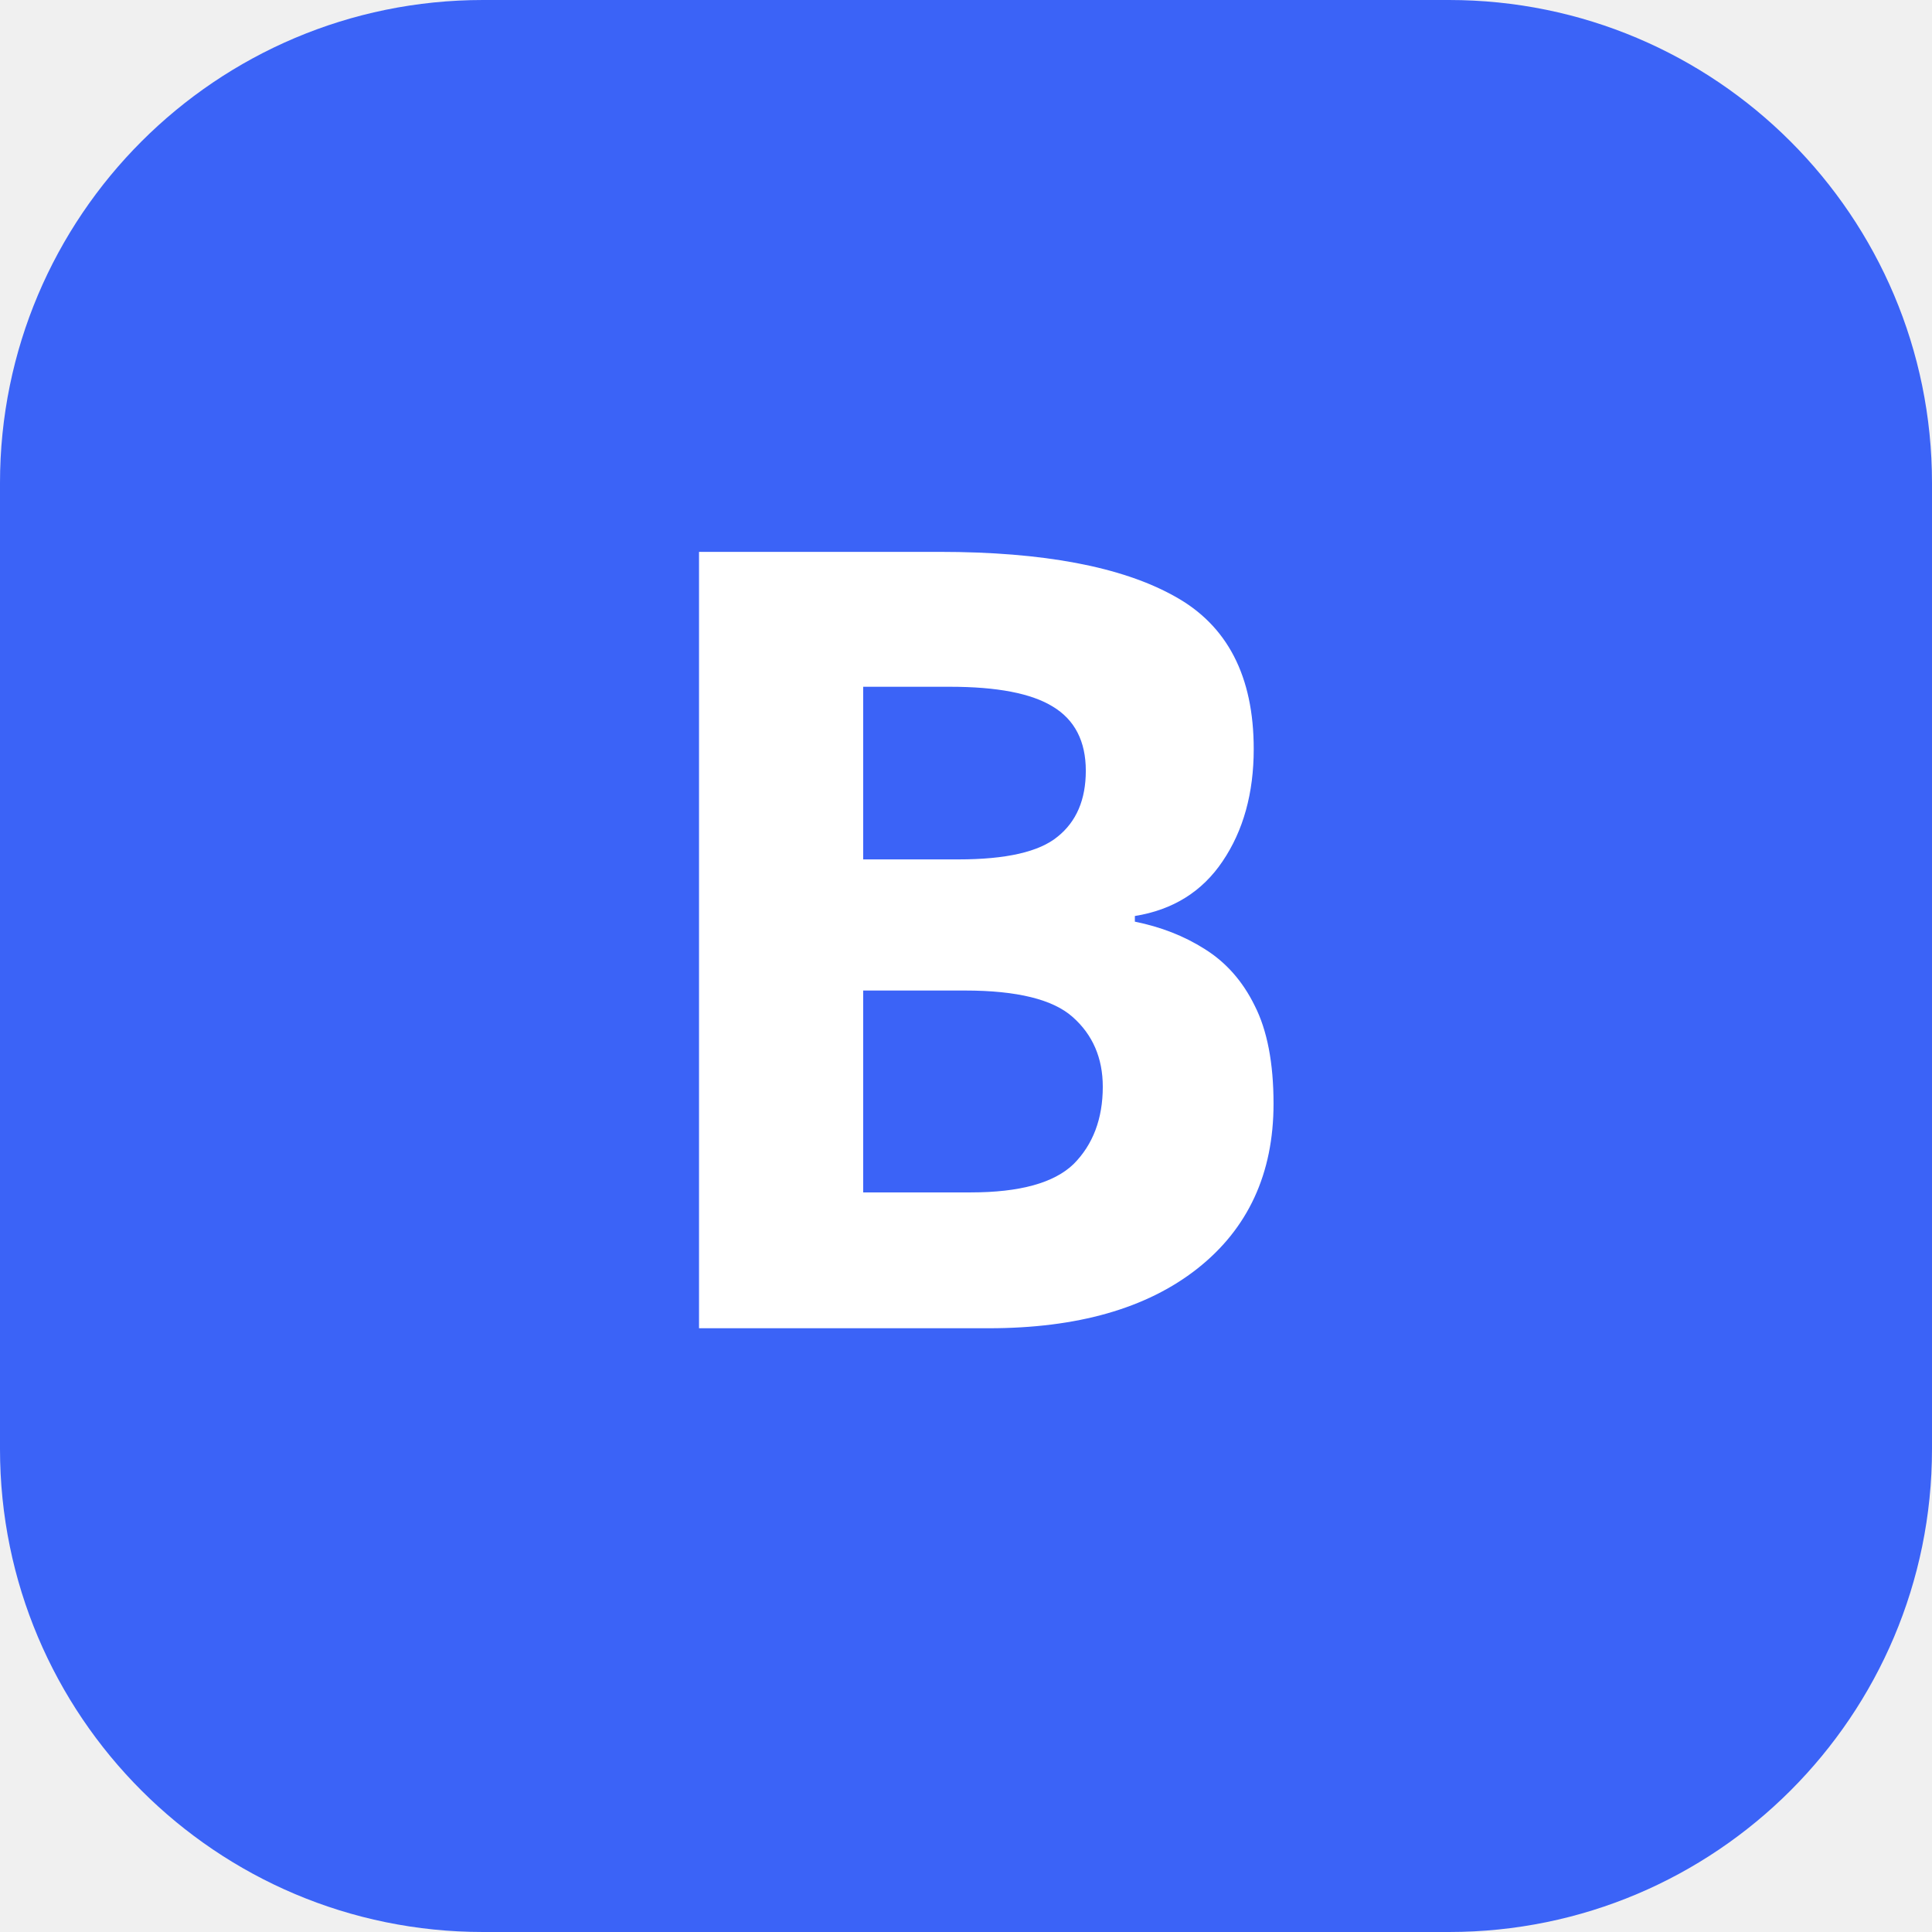
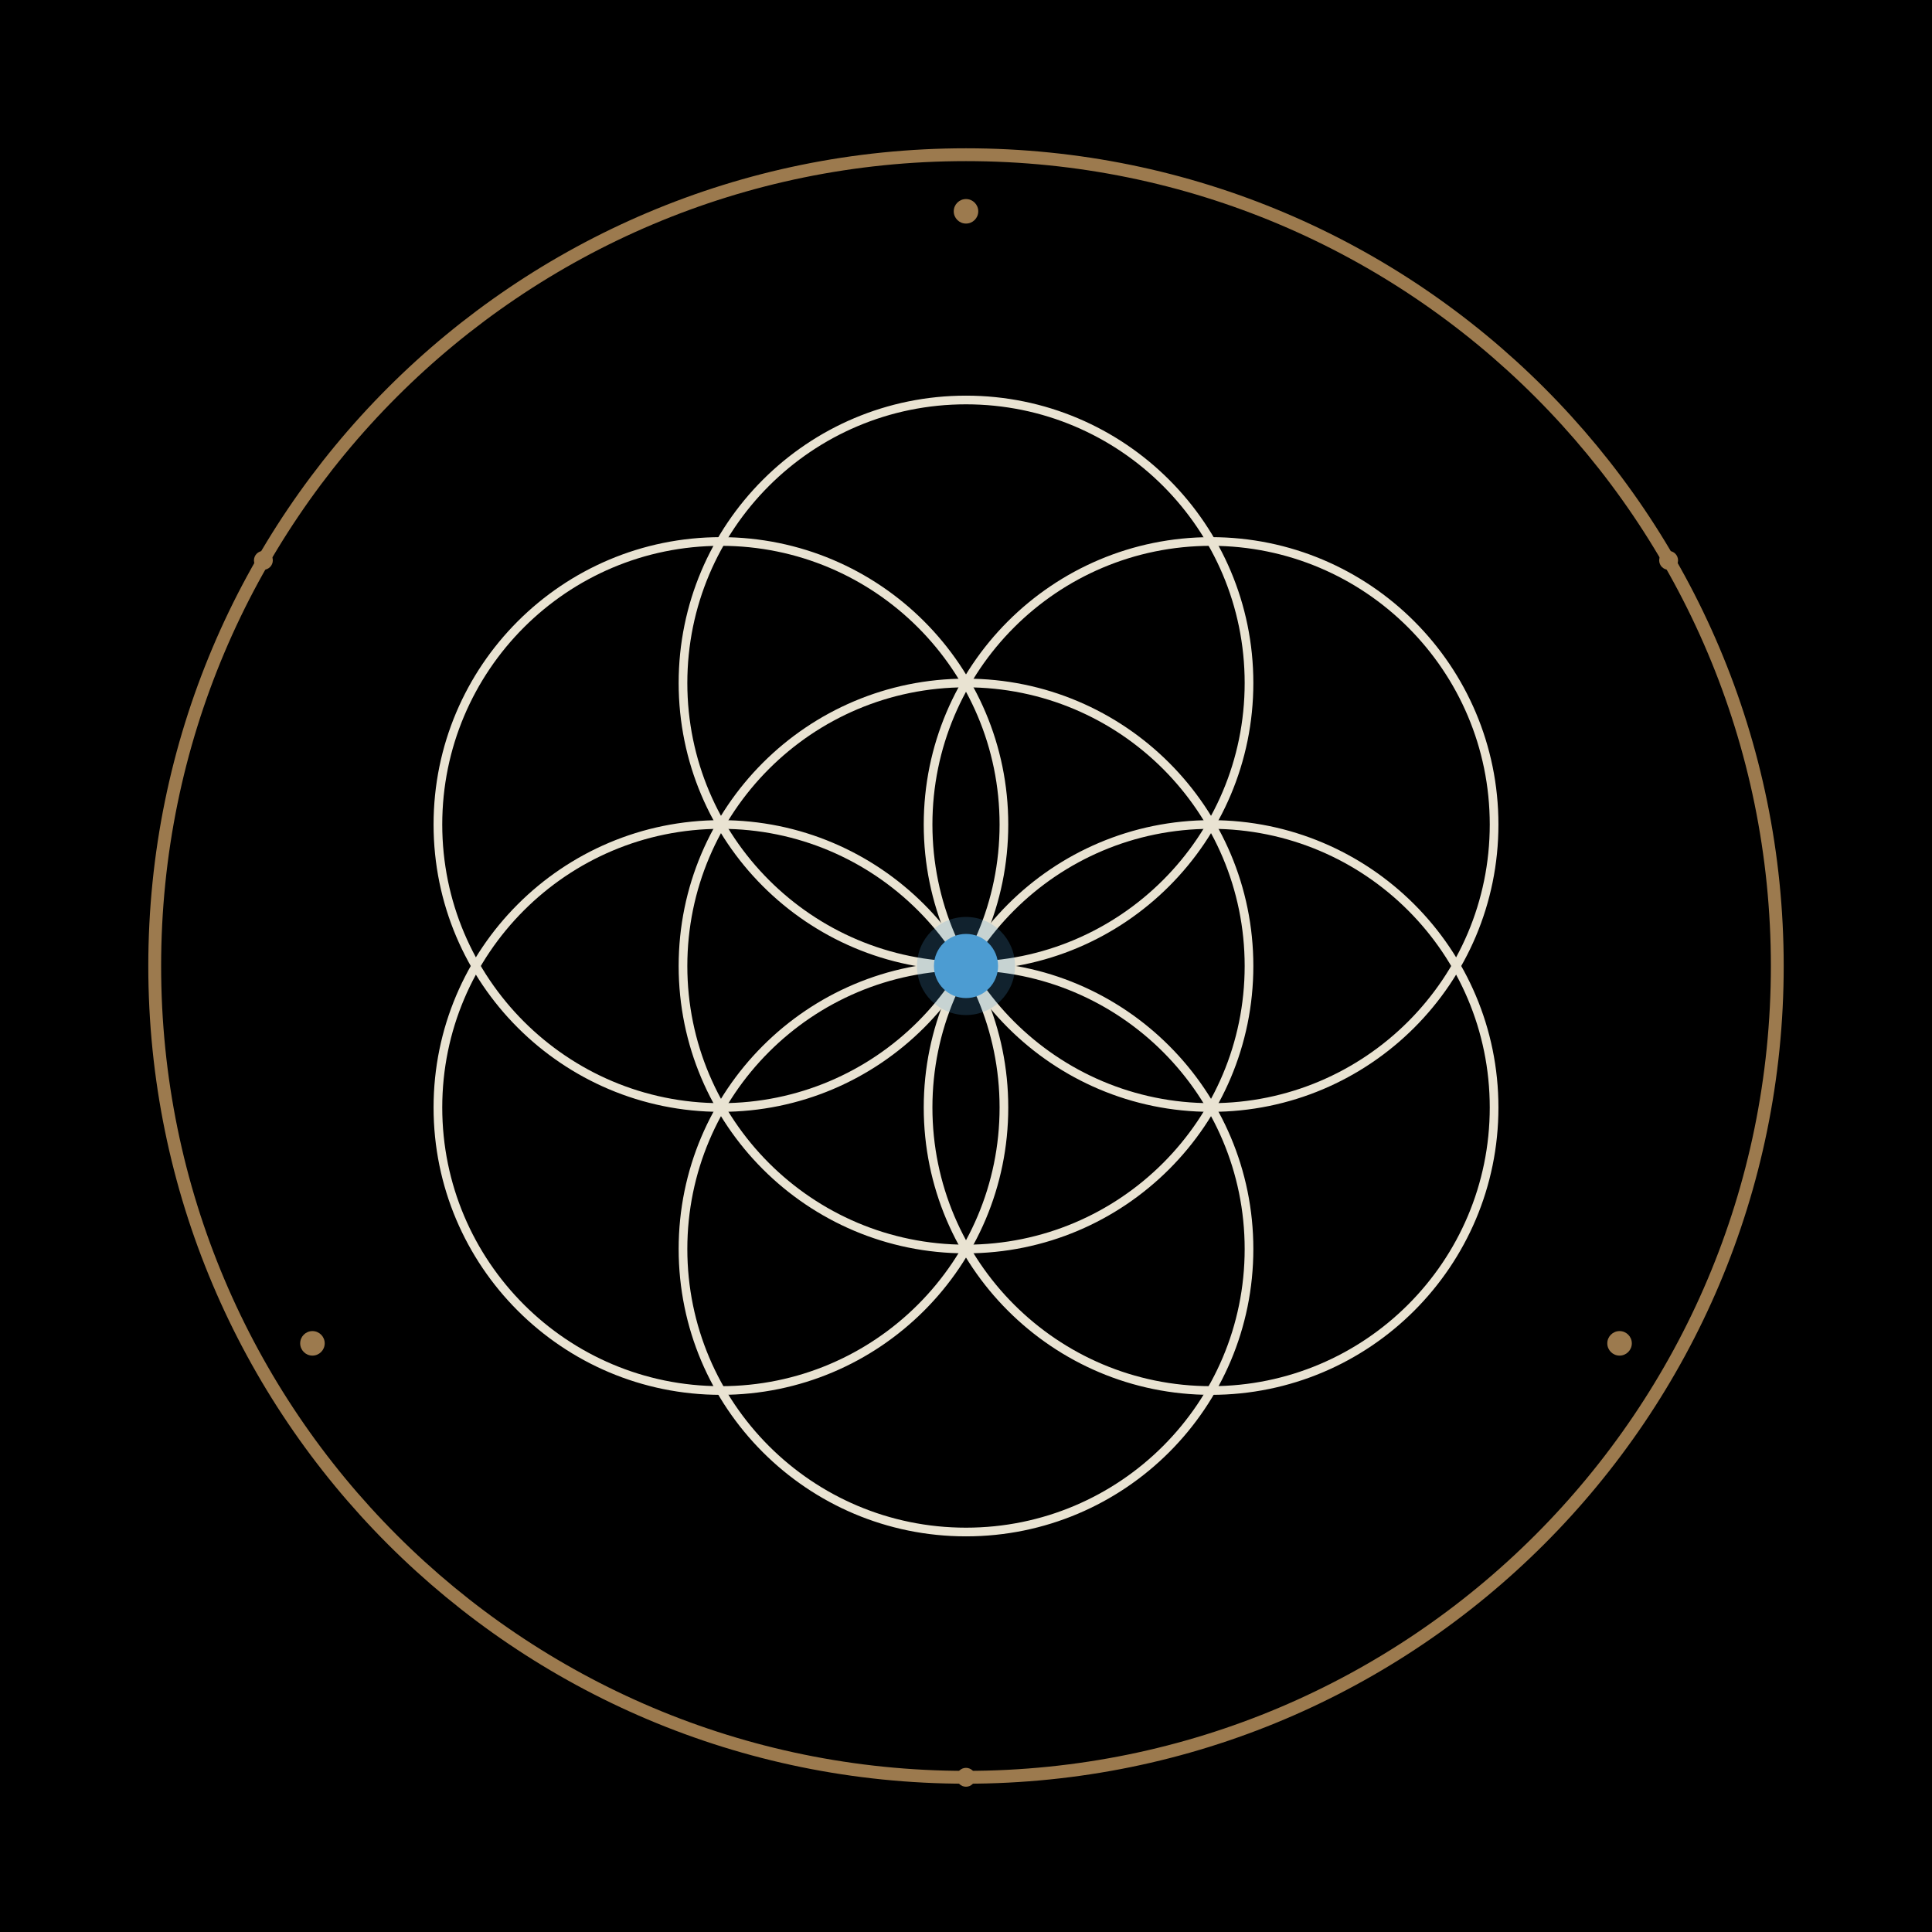
- <svg xmlns="http://www.w3.org/2000/svg" viewBox="0 0 32 32">
-   <rect width="32" height="32" rx="8" fill="#3b63f7" />
-   <text x="16" y="22" font-family="sans-serif" font-size="18" font-weight="bold" text-anchor="middle" fill="white">B</text>
+ <svg xmlns="http://www.w3.org/2000/svg" viewBox="0 0 1024 1024">
+   <rect width="1024" height="1024" fill="#000000" />
+   <circle cx="512.0" cy="512.0" r="430.0" fill="none" stroke="#9C7A4E" stroke-width="6.8" />
+   <circle cx="512.0" cy="112.0" r="6.5" fill="#9C7A4E" />
+   <circle cx="165.6" cy="712.0" r="6.5" fill="#9C7A4E" />
+   <circle cx="858.4" cy="712.0" r="6.5" fill="#9C7A4E" />
+   <circle cx="884.4" cy="297.0" r="5" fill="#9C7A4E" />
+   <circle cx="139.6" cy="297.0" r="5" fill="#9C7A4E" />
+   <circle cx="512.0" cy="942.0" r="5" fill="#9C7A4E" />
+   <circle cx="512.00" cy="512.00" r="150.0" fill="none" stroke="#E9E3D2" stroke-width="4.6" />
+   <circle cx="512.00" cy="662.00" r="150.0" fill="none" stroke="#E9E3D2" stroke-width="4.6" />
+   <circle cx="382.10" cy="587.00" r="150.0" fill="none" stroke="#E9E3D2" stroke-width="4.6" />
+   <circle cx="382.10" cy="437.00" r="150.0" fill="none" stroke="#E9E3D2" stroke-width="4.6" />
+   <circle cx="512.00" cy="362.00" r="150.0" fill="none" stroke="#E9E3D2" stroke-width="4.6" />
+   <circle cx="641.90" cy="437.00" r="150.0" fill="none" stroke="#E9E3D2" stroke-width="4.6" />
+   <circle cx="641.90" cy="587.00" r="150.0" fill="none" stroke="#E9E3D2" stroke-width="4.6" />
+   <circle cx="512.0" cy="512.0" r="26" fill="#4C9CD2" opacity="0.22" />
+   <circle cx="512.0" cy="512.0" r="17" fill="#4C9CD2" />
</svg>
